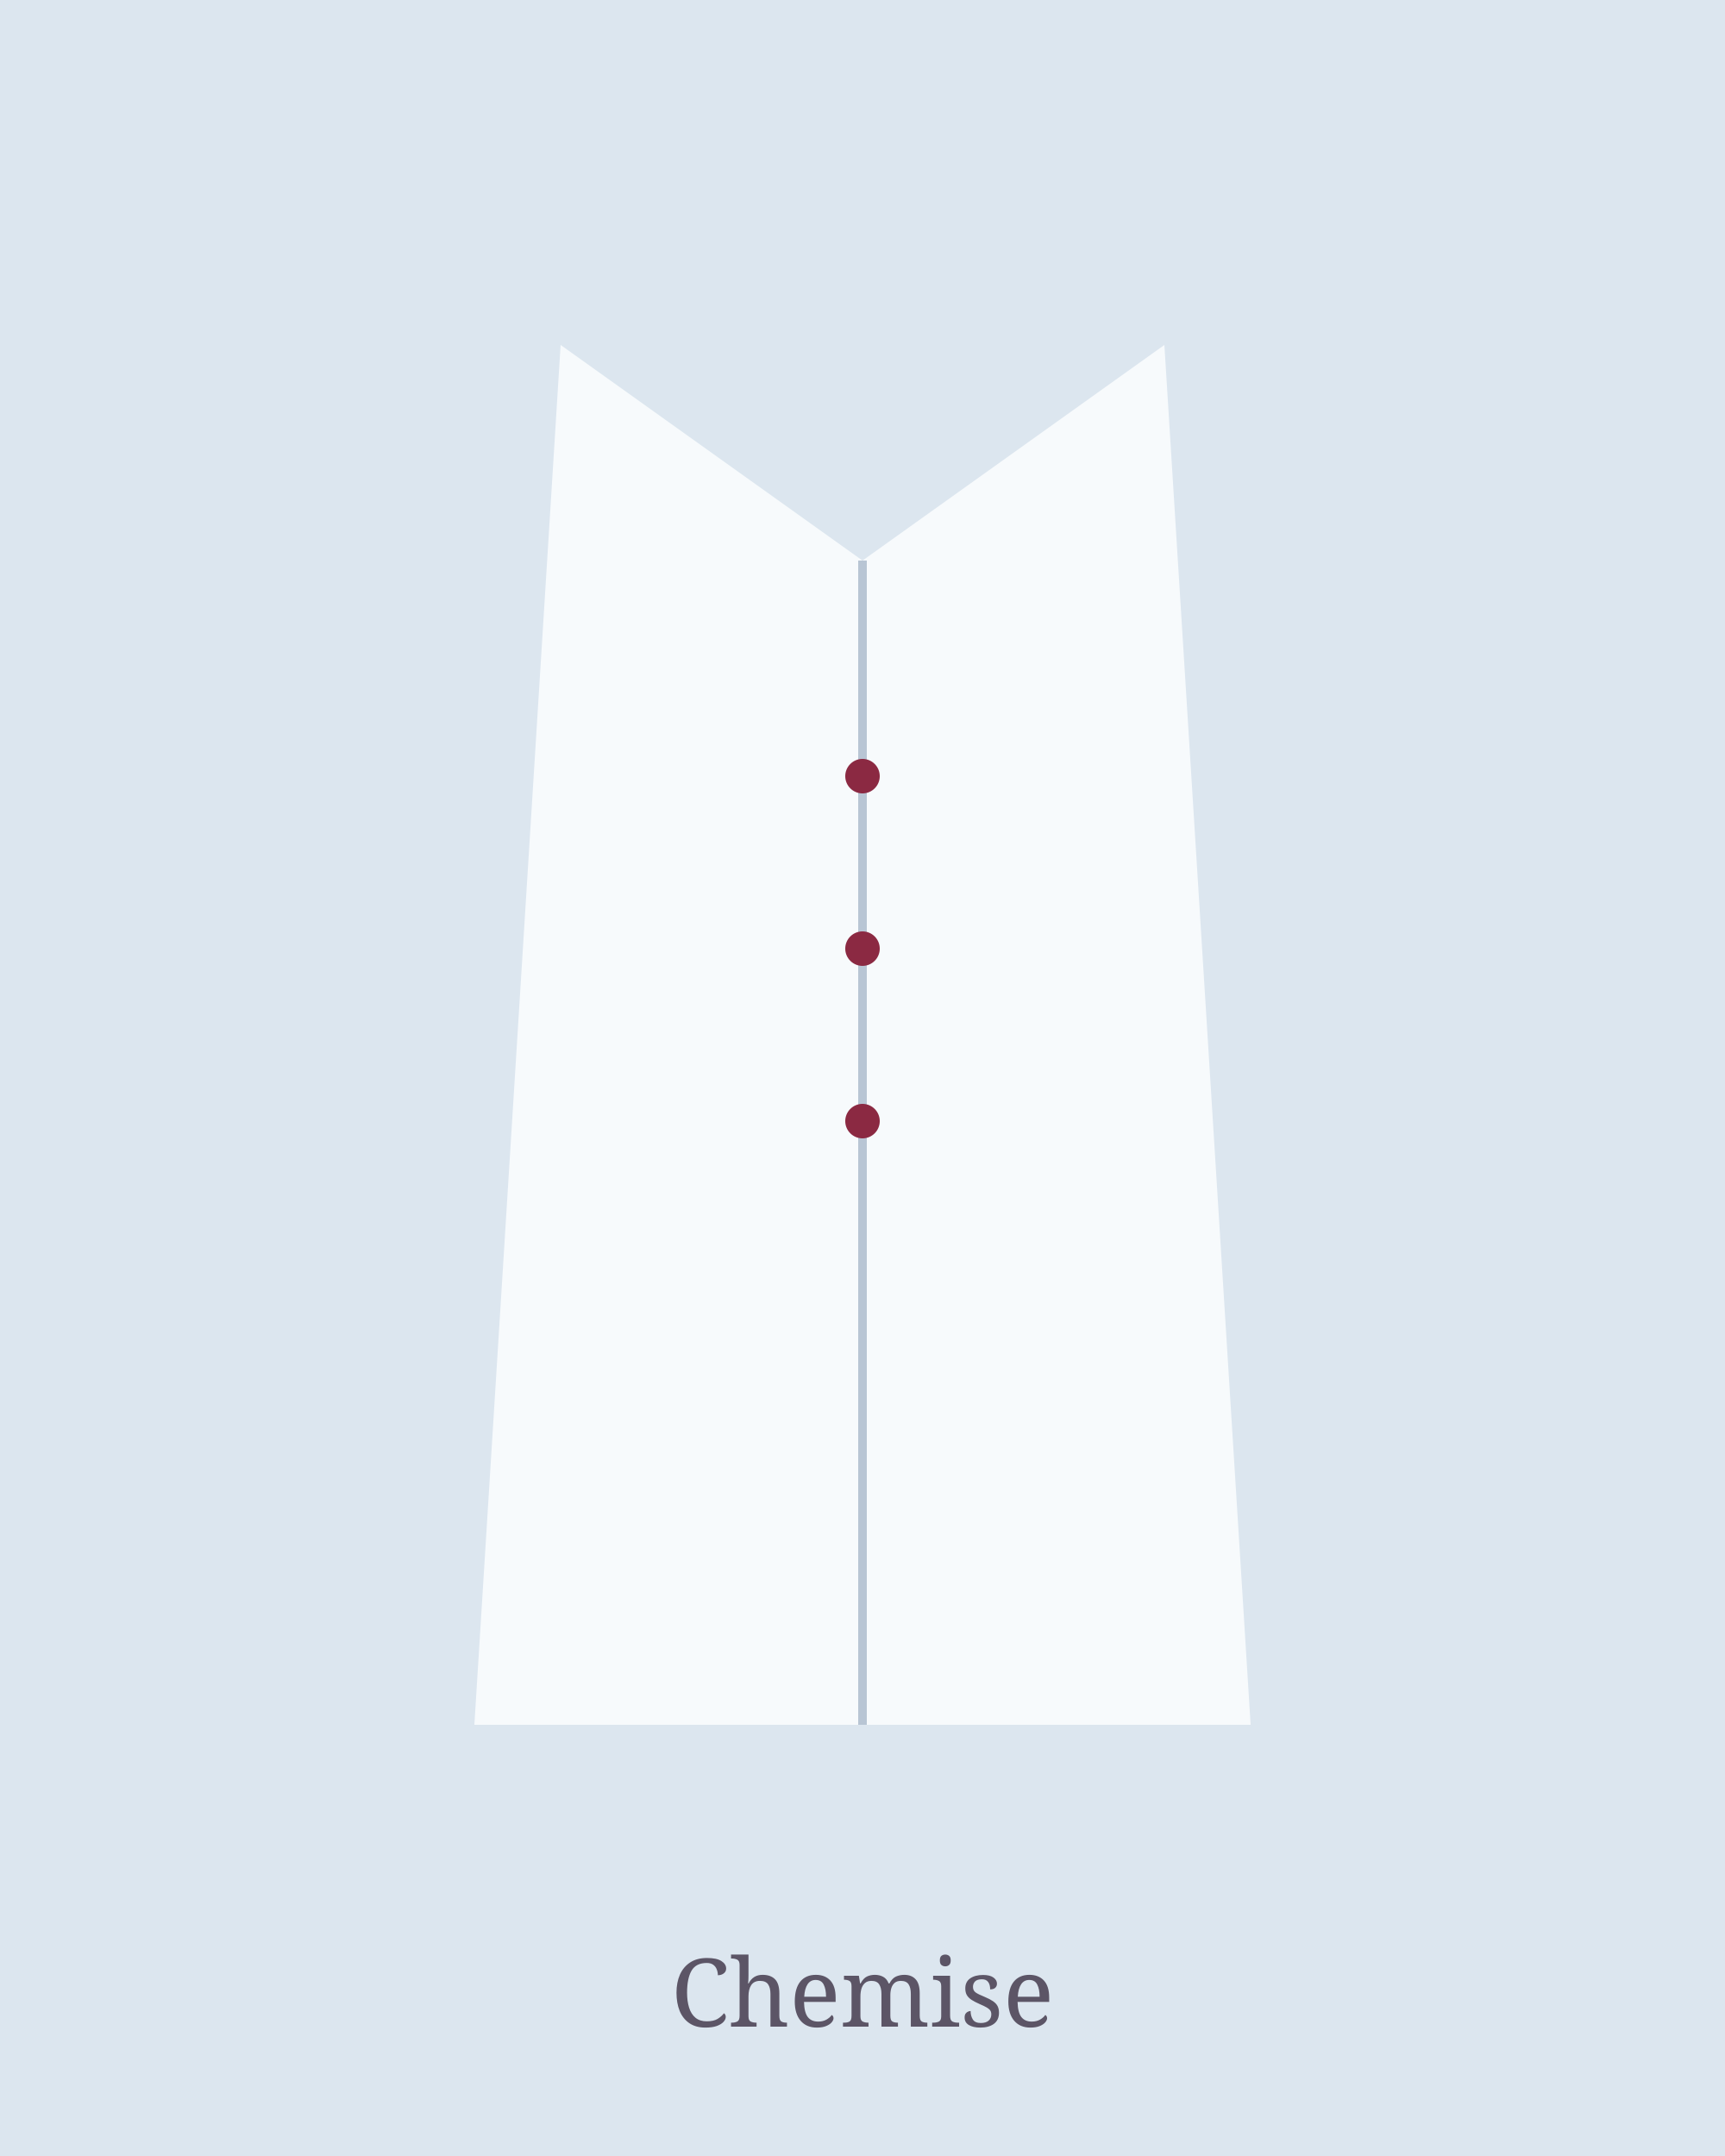
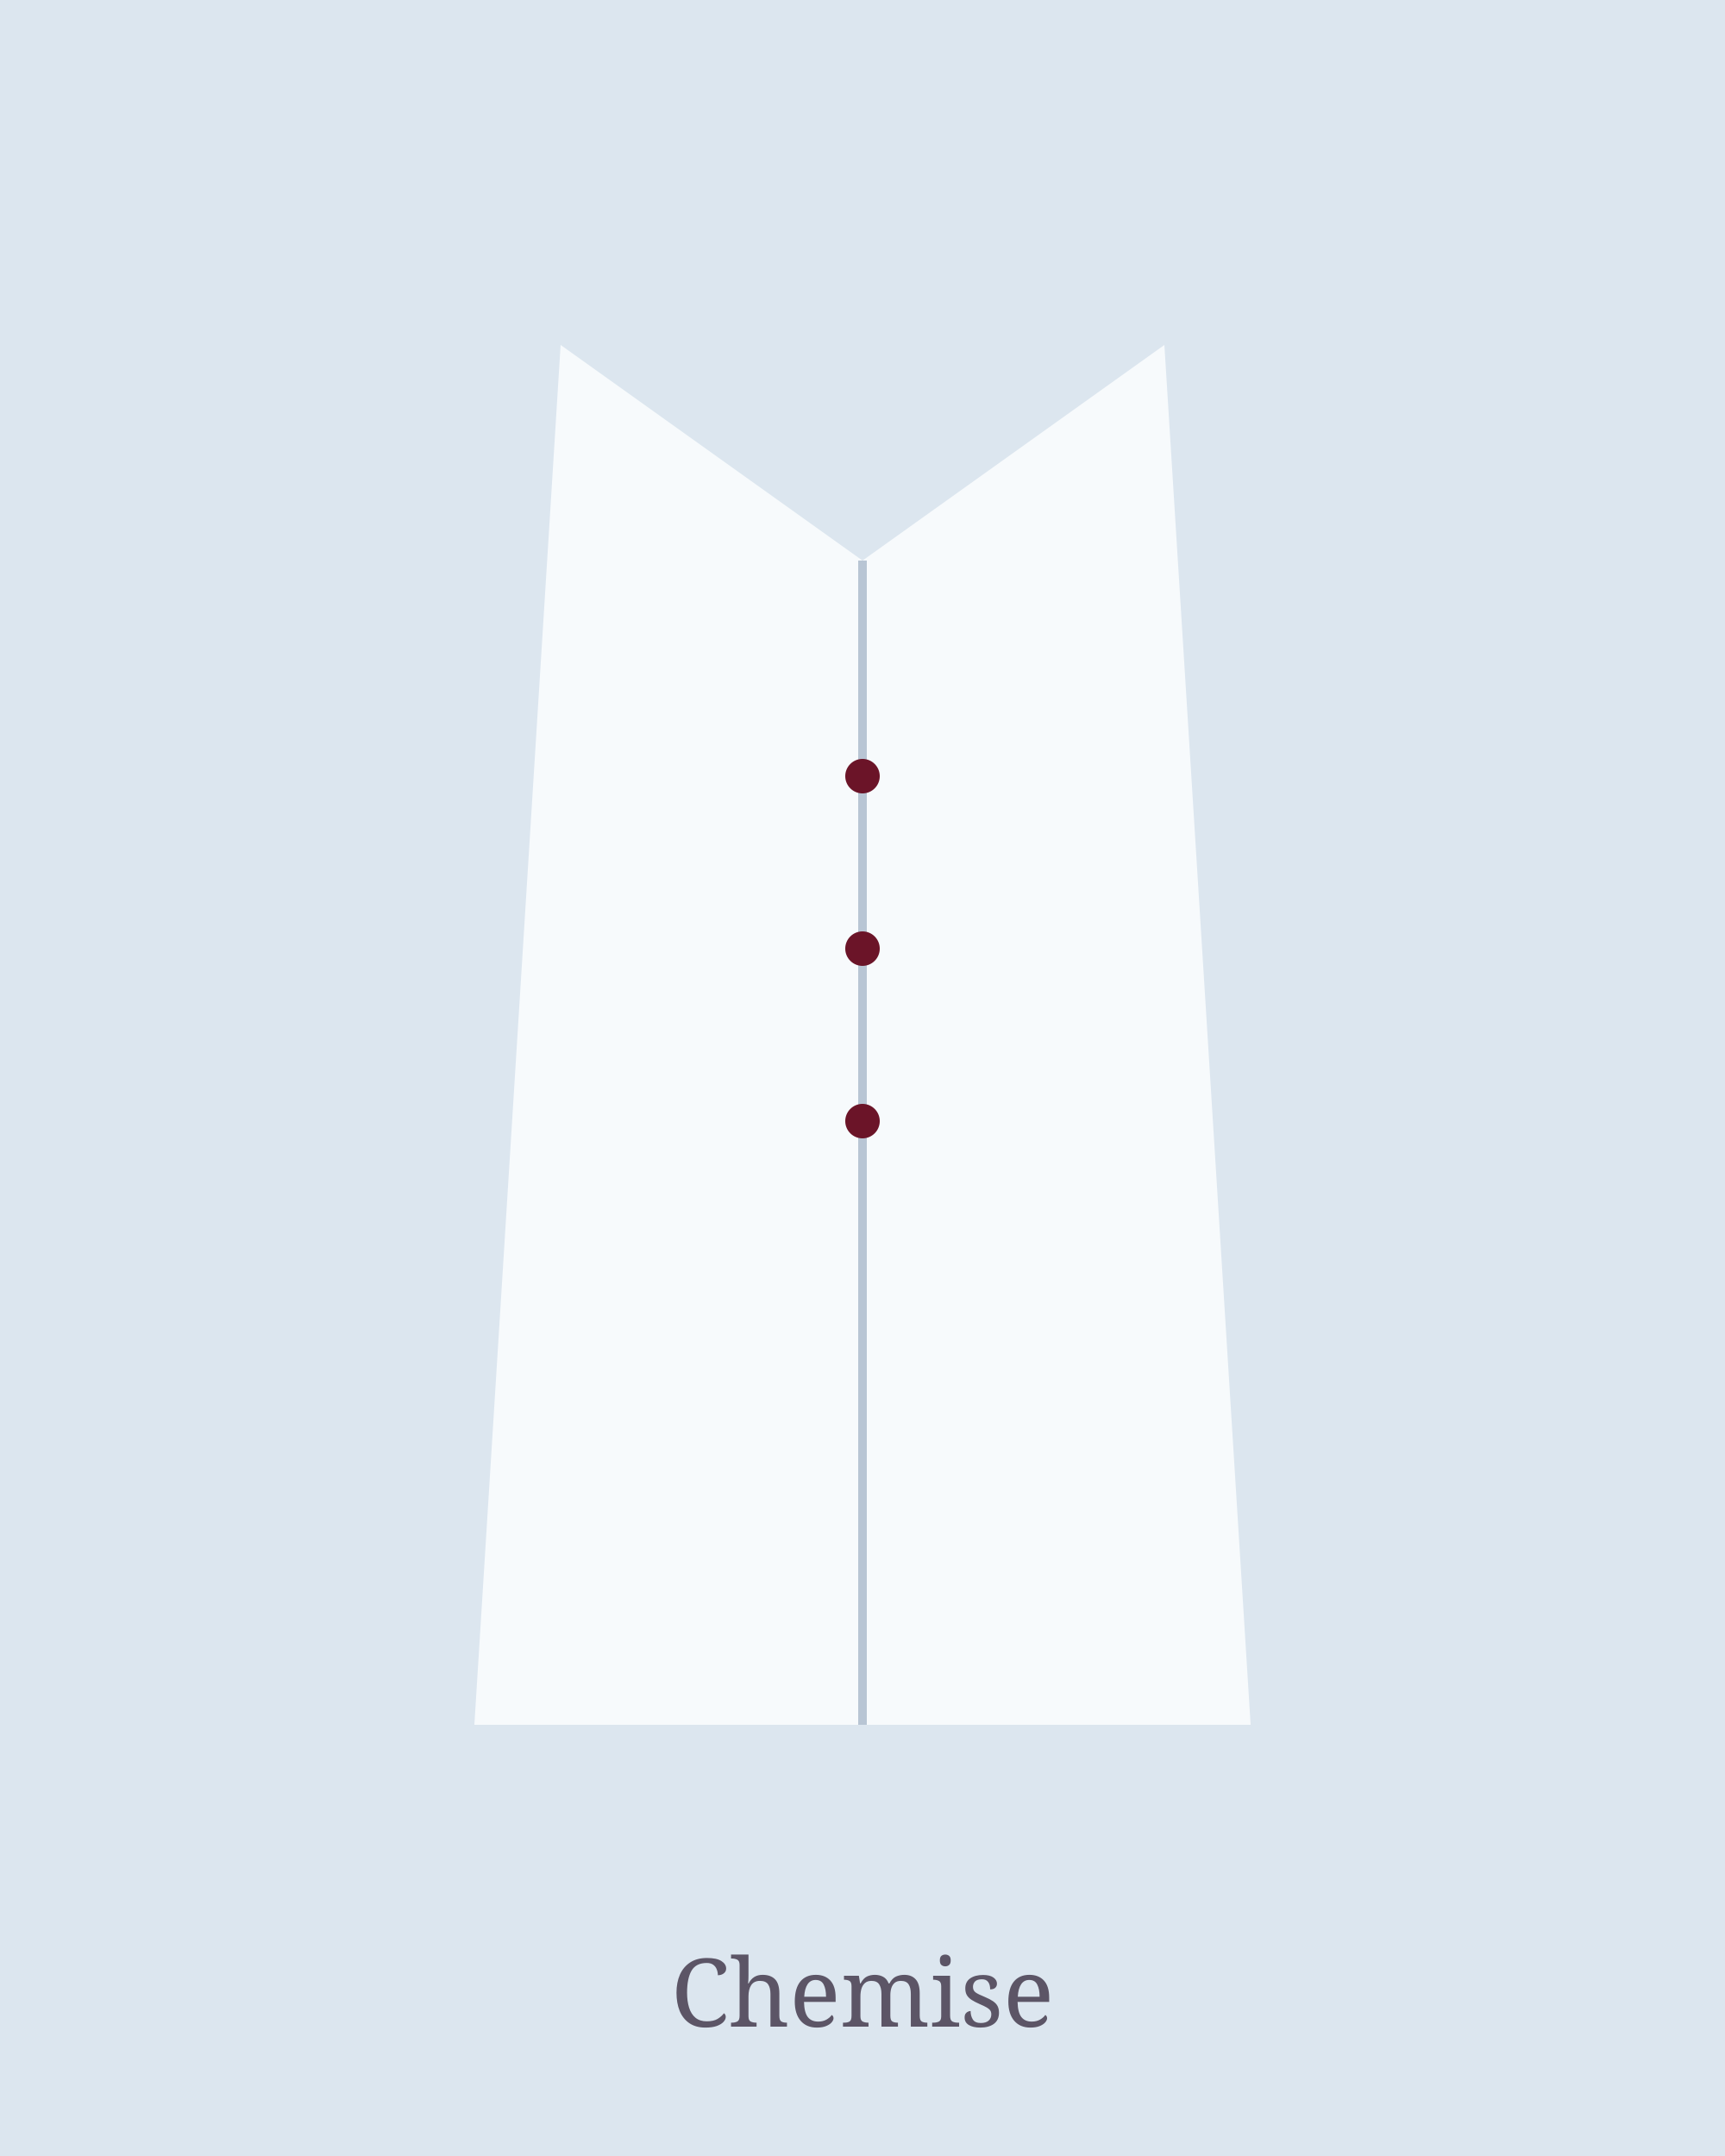
<svg xmlns="http://www.w3.org/2000/svg" viewBox="0 0 400 500" role="img" aria-label="Chemise oxford">
  <rect width="400" height="500" fill="#dce6ef" />
  <path d="M130 80 L200 130 L270 80 L290 400 L110 400 Z" fill="#f7fafc" />
  <path d="M200 130 L200 400" stroke="#b8c5d4" stroke-width="2" />
-   <circle cx="200" cy="180" r="4" fill="#8b2942" />
-   <circle cx="200" cy="220" r="4" fill="#8b2942" />
-   <circle cx="200" cy="260" r="4" fill="#8b2942" />
+   <circle cx="200" cy="180" r="4" fill="#6b1428" />
+   <circle cx="200" cy="220" r="4" fill="#6b1428" />
+   <circle cx="200" cy="260" r="4" fill="#6b1428" />
  <text x="200" y="470" text-anchor="middle" font-family="Georgia, serif" font-size="22" fill="#5c5566">Chemise</text>
</svg>
